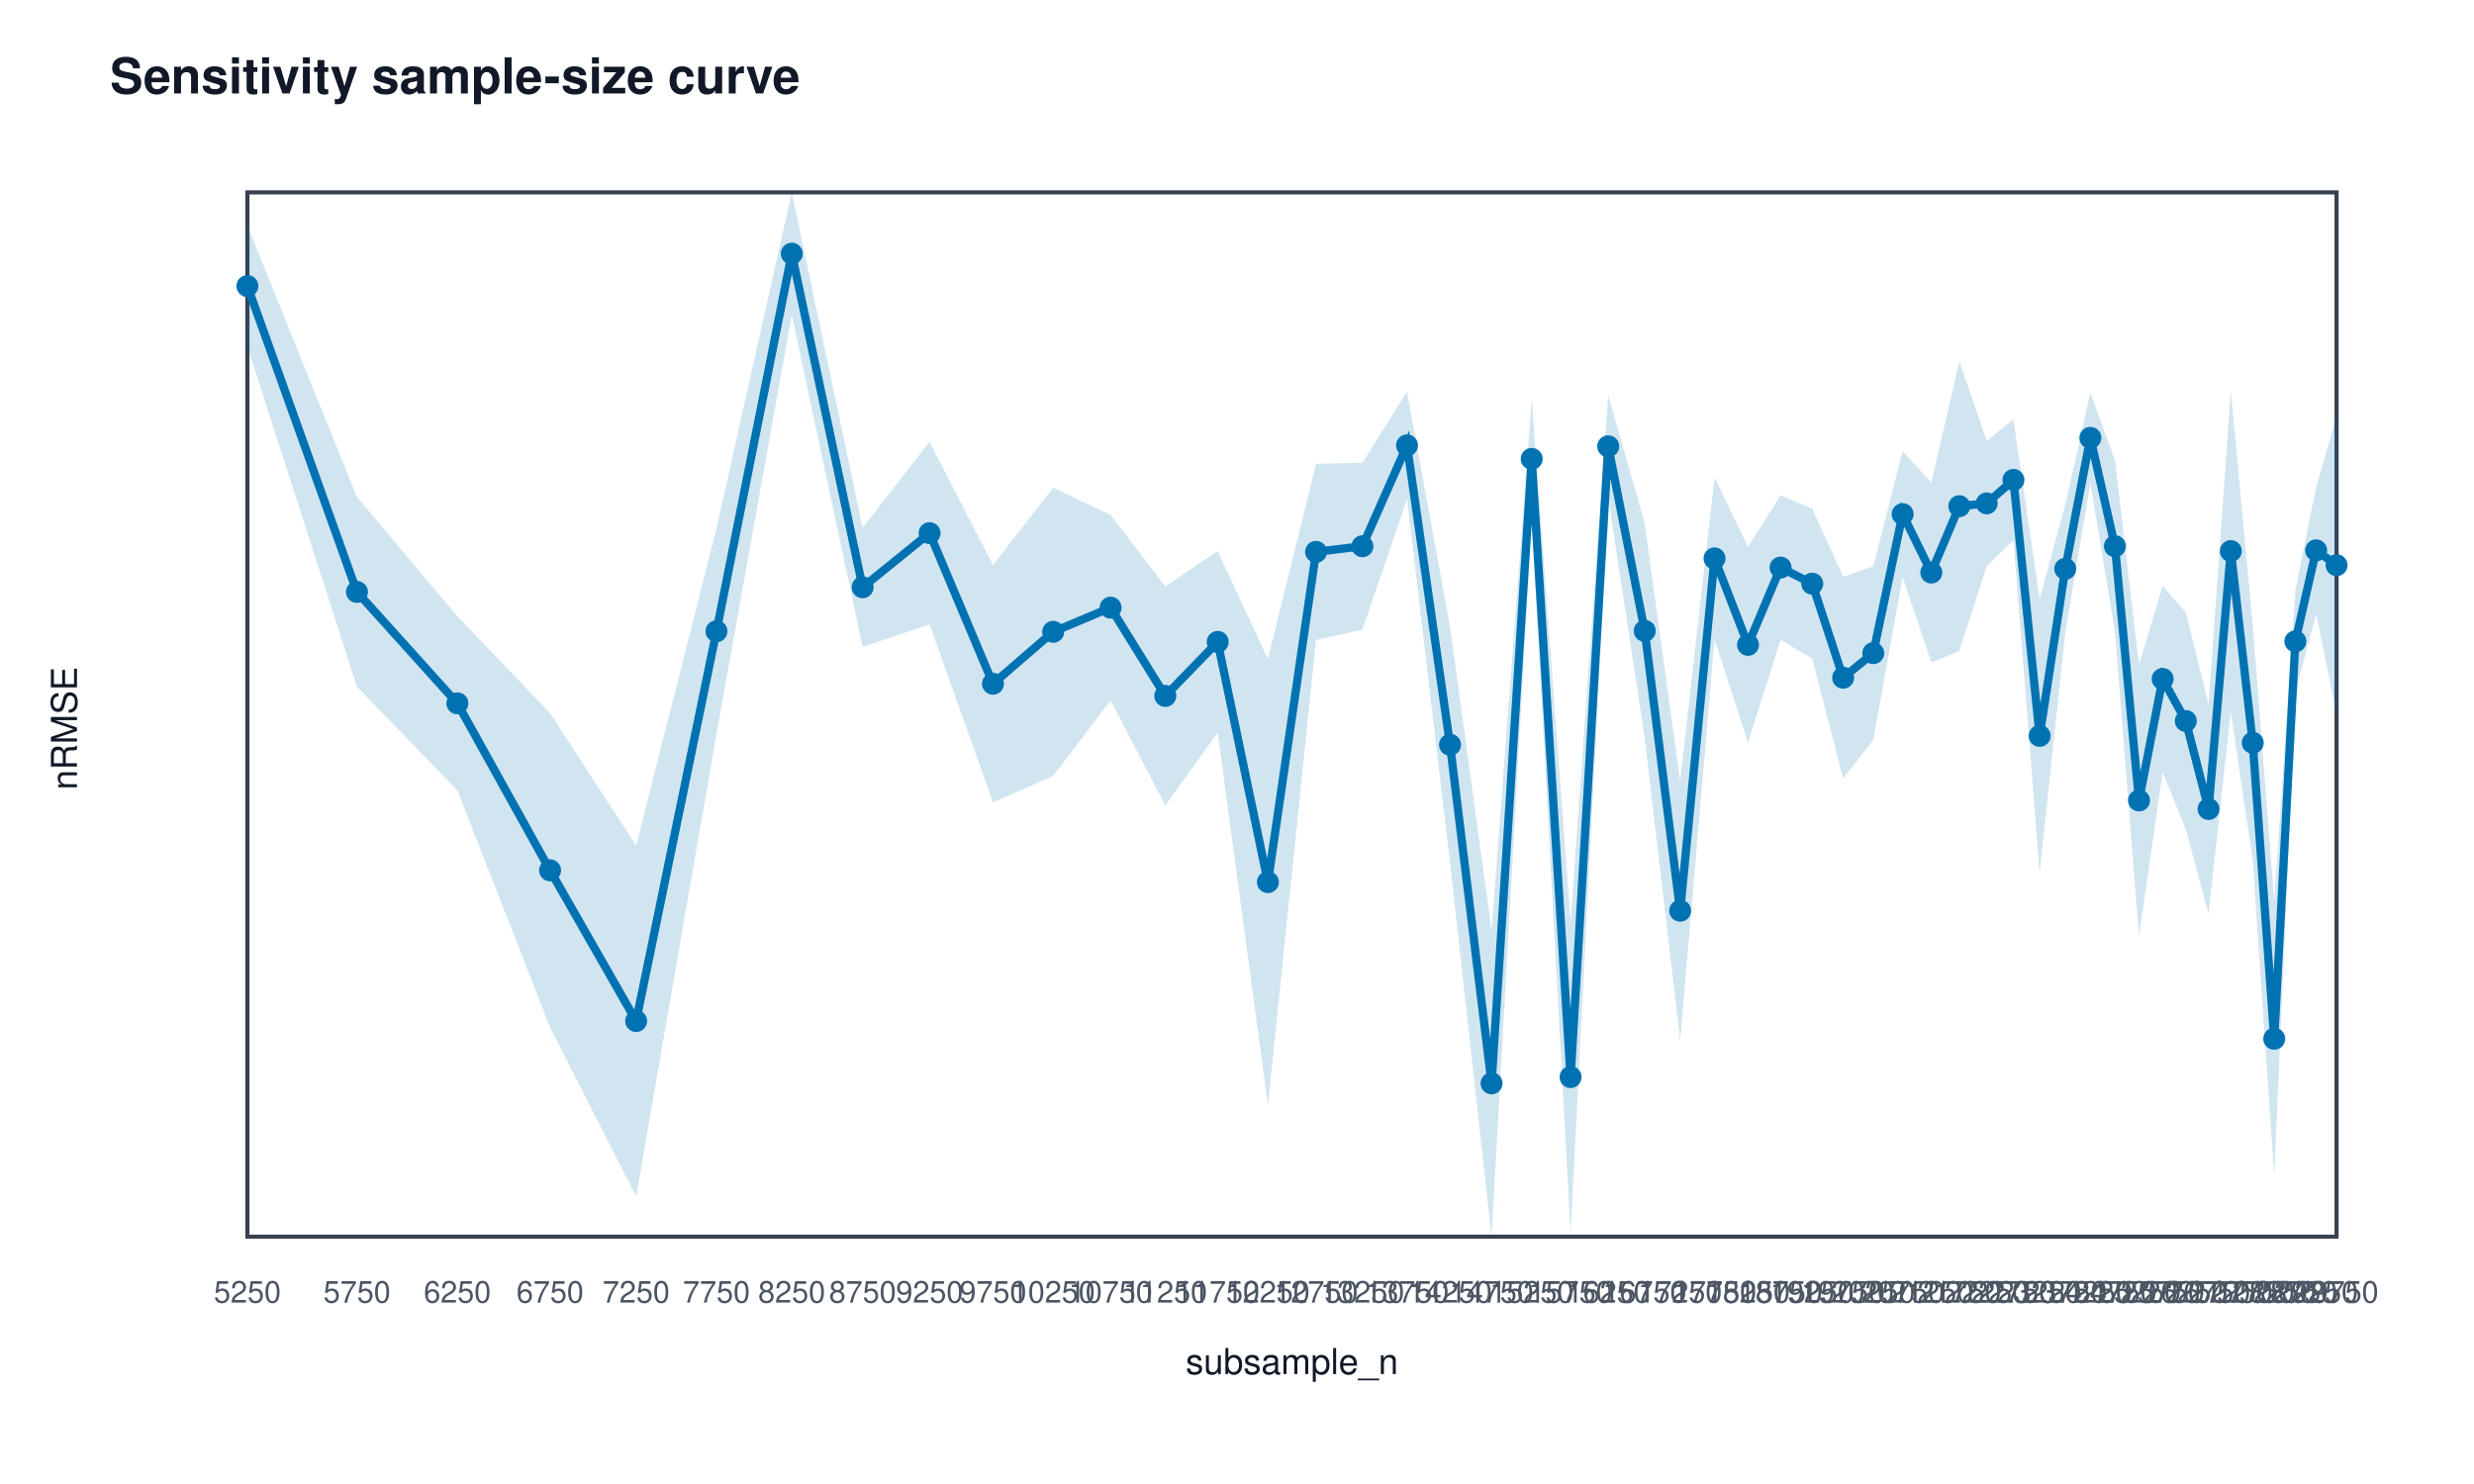
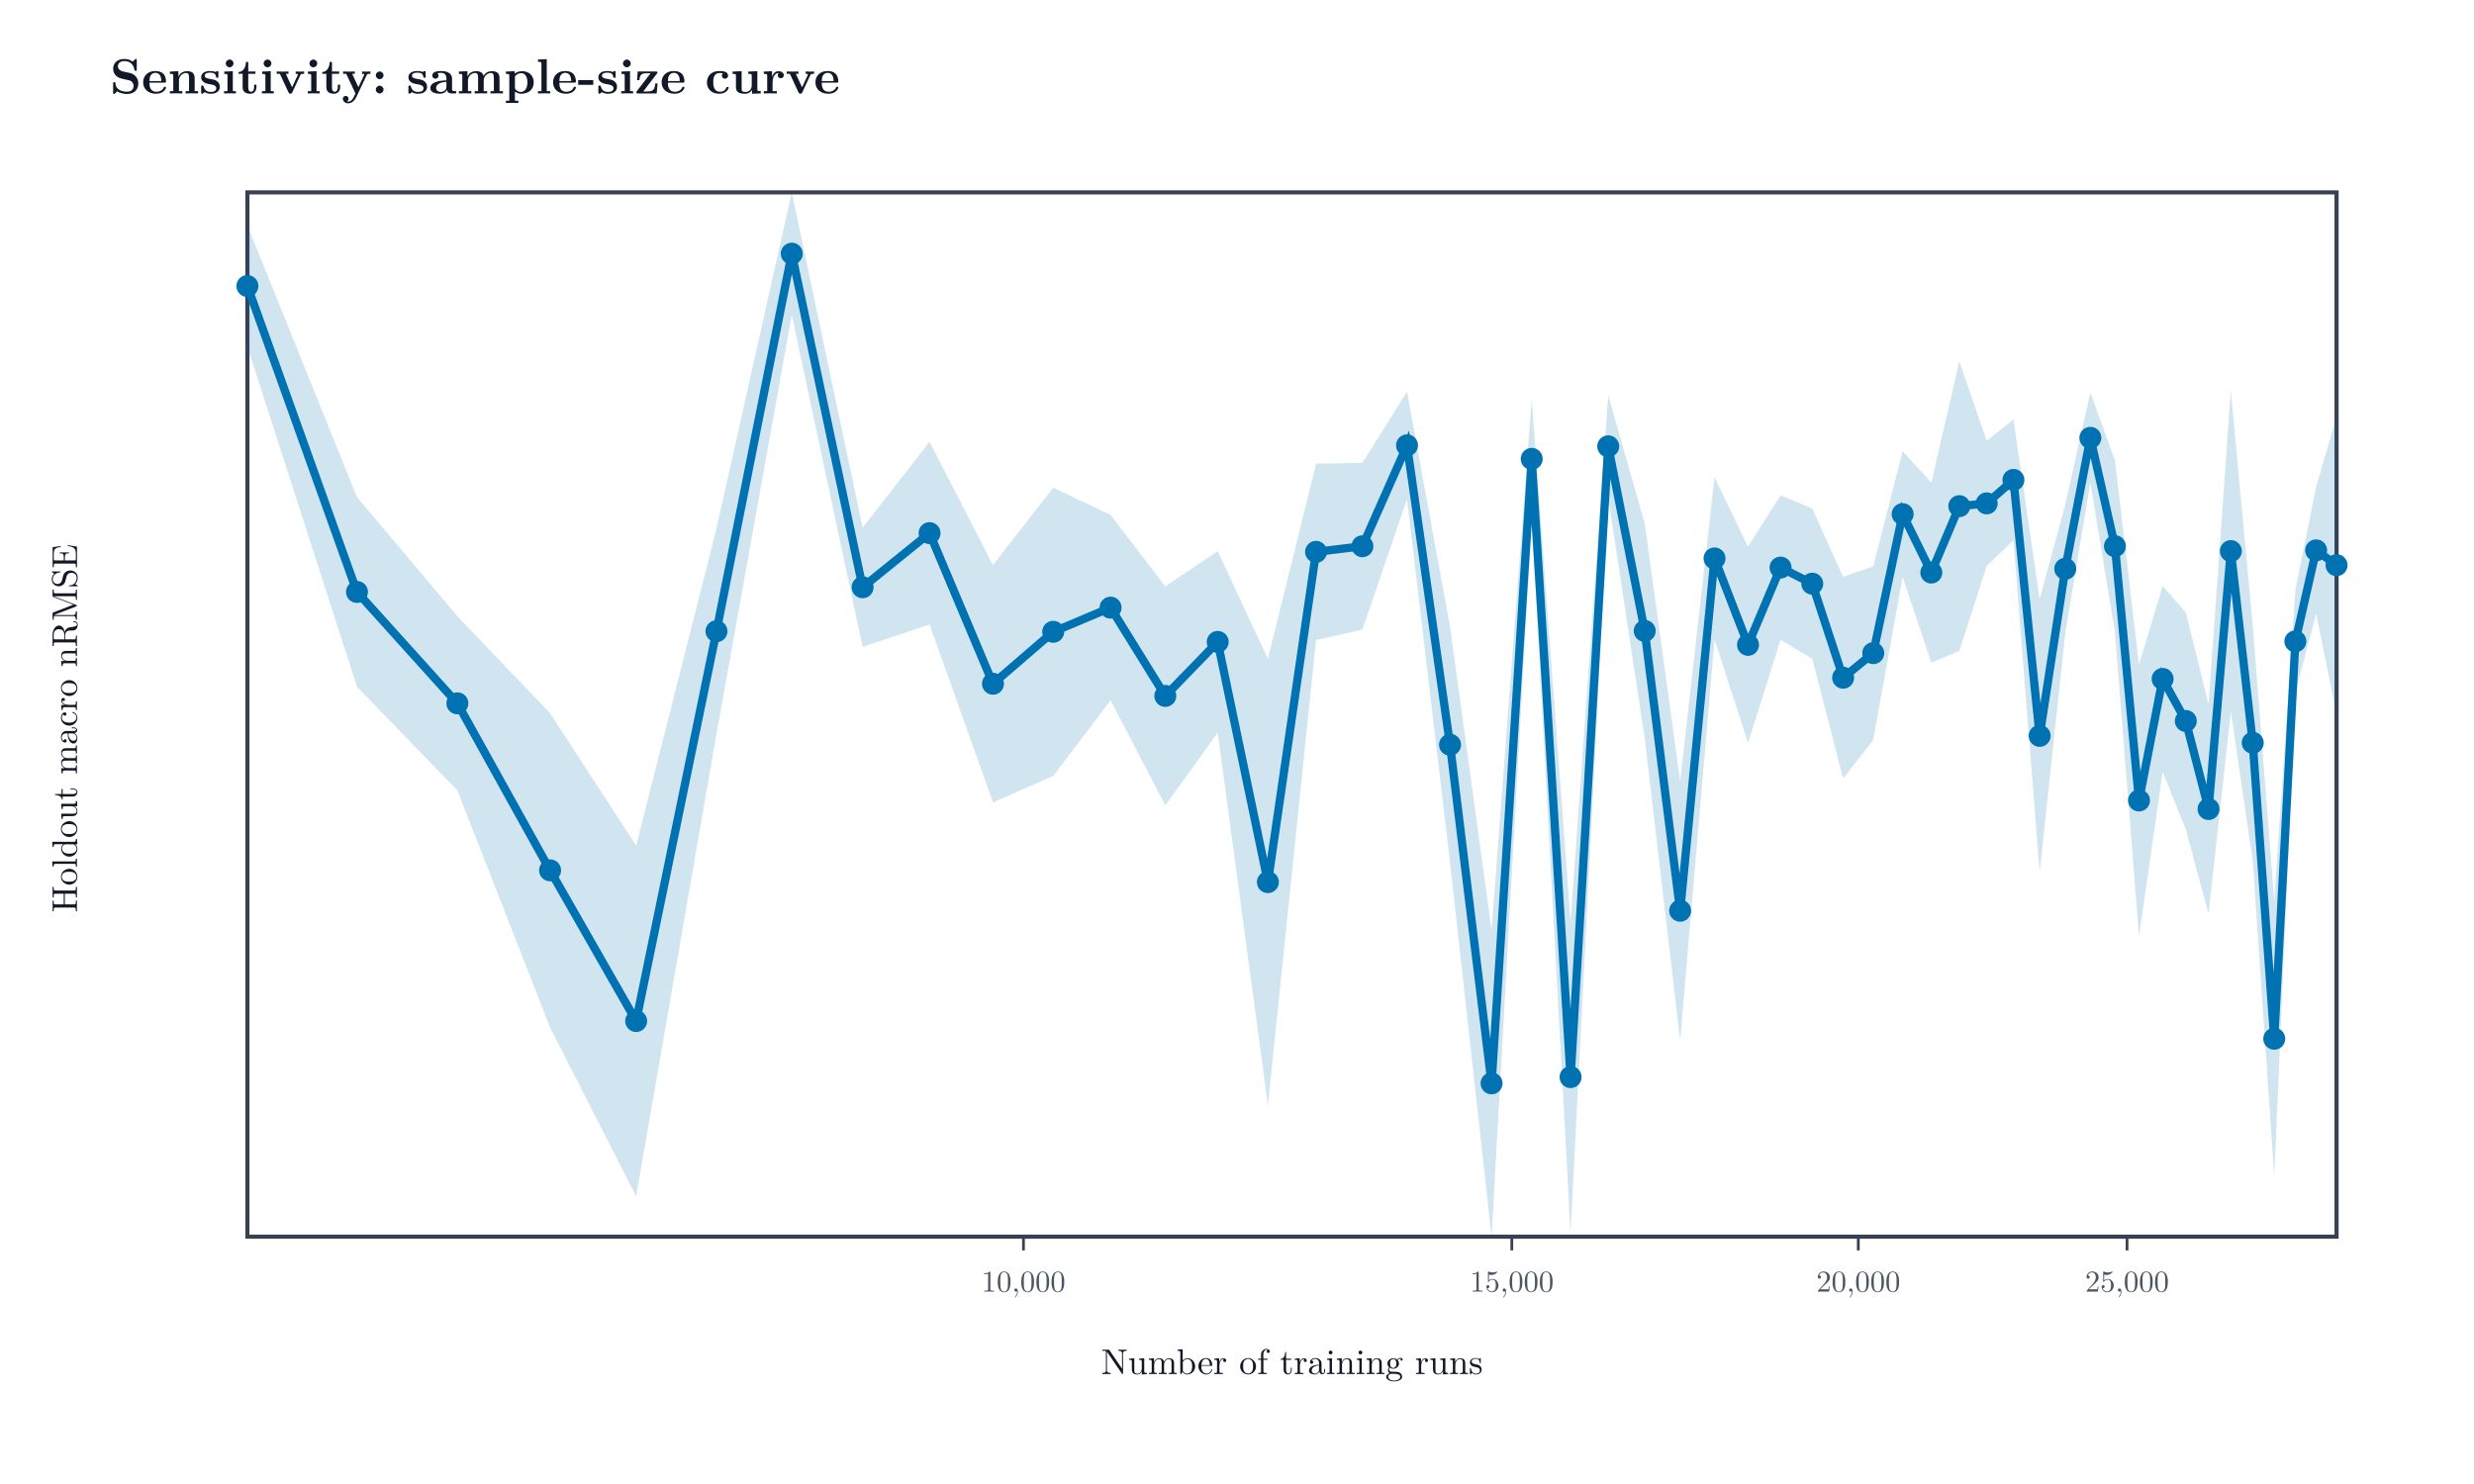
<svg xmlns="http://www.w3.org/2000/svg" width="900" height="540" viewBox="0 0 900 540">
  <rect width="100%" height="100%" fill="#ffffff" />
-   <text x="40" y="34" font-family="Helvetica, Arial, sans-serif" font-size="18" font-weight="700" fill="#111827">Sensitivity sample-size curve</text>
+   <text x="40" y="34" font-family="'CMU Serif', 'Computer Modern', 'Latin Modern Roman', Georgia, serif" font-size="18" font-weight="700" fill="#111827">Sensitivity: sample-size curve</text>
  <rect x="90" y="70" width="760" height="380" fill="none" stroke="#374151" stroke-width="1.5" />
  <polygon points="90.00,82.05 129.86,180.88 166.39,224.23 200.11,259.51 231.42,307.70 260.64,192.29 288.03,70.00 313.81,192.01 338.16,160.75 361.23,205.61 383.14,177.46 404.01,187.36 423.92,213.37 442.98,200.55 461.24,239.76 478.76,168.74 495.62,168.42 511.85,142.50 527.50,228.07 542.61,338.42 557.21,145.29 571.35,335.23 585.04,143.83 598.32,190.40 611.21,284.20 623.72,173.67 635.90,198.97 647.74,180.25 659.27,185.05 670.50,209.88 681.46,206.06 692.15,164.19 702.58,175.58 712.77,131.48 722.73,160.38 732.46,152.66 741.99,218.02 751.31,183.60 760.44,142.85 769.38,167.46 778.14,241.81 786.73,213.20 795.16,222.87 803.43,256.23 811.54,142.12 819.51,227.39 827.33,327.84 835.02,214.68 842.57,177.19 850.00,151.47 850.00,259.85 842.57,223.36 835.02,252.06 827.33,428.11 819.51,313.19 811.54,258.94 803.43,332.55 795.16,301.84 786.73,280.90 778.14,340.75 769.38,230.03 760.44,175.78 751.31,230.36 741.99,317.49 732.46,196.59 722.73,205.95 712.77,236.89 702.58,241.11 692.15,209.96 681.46,269.25 670.50,283.34 659.27,239.73 647.74,232.81 635.90,270.33 623.72,232.74 611.21,378.59 598.32,268.76 585.04,180.99 571.35,448.63 557.21,188.67 542.61,450.00 527.50,313.93 511.85,181.62 495.62,229.11 478.76,232.88 461.24,402.22 442.98,266.61 423.92,293.08 404.01,254.86 383.14,282.34 361.23,291.98 338.16,227.24 313.81,235.38 288.03,114.61 260.64,267.11 231.42,435.35 200.11,373.89 166.39,287.63 129.86,249.91 90.00,126.14" fill="#0072B2" fill-opacity="0.18" stroke="none" />
  <polyline points="90.00,104.09 129.86,215.40 166.39,255.93 200.11,316.70 231.42,371.53 260.64,229.70 288.03,92.30 313.81,213.69 338.16,194.00 361.23,248.80 383.14,229.90 404.01,221.11 423.92,253.23 442.98,233.58 461.24,320.99 478.76,200.81 495.62,198.77 511.85,162.06 527.50,271.00 542.61,394.21 557.21,166.98 571.35,391.93 585.04,162.41 598.32,229.58 611.21,331.40 623.72,203.20 635.90,234.65 647.74,206.53 659.27,212.39 670.50,246.61 681.46,237.66 692.15,187.08 702.58,208.34 712.77,184.18 722.73,183.17 732.46,174.63 741.99,267.76 751.31,206.98 760.44,159.32 769.38,198.75 778.14,291.28 786.73,247.05 795.16,262.36 803.43,294.39 811.54,200.53 819.51,270.29 827.33,377.98 835.02,233.37 842.57,200.27 850.00,205.66" fill="none" stroke="#0072B2" stroke-width="3" />
  <circle cx="90.00" cy="104.09" r="4" fill="#0072B2" />
-   <text x="90.00" y="474" text-anchor="middle" font-family="Helvetica, Arial, sans-serif" font-size="11" fill="#4b5563">5250</text>
  <circle cx="129.86" cy="215.40" r="4" fill="#0072B2" />
-   <text x="129.86" y="474" text-anchor="middle" font-family="Helvetica, Arial, sans-serif" font-size="11" fill="#4b5563">5750</text>
  <circle cx="166.39" cy="255.93" r="4" fill="#0072B2" />
-   <text x="166.39" y="474" text-anchor="middle" font-family="Helvetica, Arial, sans-serif" font-size="11" fill="#4b5563">6250</text>
  <circle cx="200.11" cy="316.70" r="4" fill="#0072B2" />
-   <text x="200.11" y="474" text-anchor="middle" font-family="Helvetica, Arial, sans-serif" font-size="11" fill="#4b5563">6750</text>
  <circle cx="231.42" cy="371.53" r="4" fill="#0072B2" />
-   <text x="231.42" y="474" text-anchor="middle" font-family="Helvetica, Arial, sans-serif" font-size="11" fill="#4b5563">7250</text>
  <circle cx="260.64" cy="229.70" r="4" fill="#0072B2" />
-   <text x="260.64" y="474" text-anchor="middle" font-family="Helvetica, Arial, sans-serif" font-size="11" fill="#4b5563">7750</text>
  <circle cx="288.03" cy="92.30" r="4" fill="#0072B2" />
-   <text x="288.03" y="474" text-anchor="middle" font-family="Helvetica, Arial, sans-serif" font-size="11" fill="#4b5563">8250</text>
  <circle cx="313.81" cy="213.69" r="4" fill="#0072B2" />
-   <text x="313.81" y="474" text-anchor="middle" font-family="Helvetica, Arial, sans-serif" font-size="11" fill="#4b5563">8750</text>
  <circle cx="338.16" cy="194.00" r="4" fill="#0072B2" />
-   <text x="338.16" y="474" text-anchor="middle" font-family="Helvetica, Arial, sans-serif" font-size="11" fill="#4b5563">9250</text>
  <circle cx="361.23" cy="248.80" r="4" fill="#0072B2" />
-   <text x="361.23" y="474" text-anchor="middle" font-family="Helvetica, Arial, sans-serif" font-size="11" fill="#4b5563">9750</text>
  <circle cx="383.14" cy="229.90" r="4" fill="#0072B2" />
-   <text x="383.14" y="474" text-anchor="middle" font-family="Helvetica, Arial, sans-serif" font-size="11" fill="#4b5563">10250</text>
  <circle cx="404.01" cy="221.11" r="4" fill="#0072B2" />
-   <text x="404.01" y="474" text-anchor="middle" font-family="Helvetica, Arial, sans-serif" font-size="11" fill="#4b5563">10750</text>
  <circle cx="423.92" cy="253.23" r="4" fill="#0072B2" />
-   <text x="423.92" y="474" text-anchor="middle" font-family="Helvetica, Arial, sans-serif" font-size="11" fill="#4b5563">11250</text>
  <circle cx="442.98" cy="233.58" r="4" fill="#0072B2" />
-   <text x="442.98" y="474" text-anchor="middle" font-family="Helvetica, Arial, sans-serif" font-size="11" fill="#4b5563">11750</text>
  <circle cx="461.24" cy="320.99" r="4" fill="#0072B2" />
-   <text x="461.24" y="474" text-anchor="middle" font-family="Helvetica, Arial, sans-serif" font-size="11" fill="#4b5563">12250</text>
  <circle cx="478.76" cy="200.81" r="4" fill="#0072B2" />
-   <text x="478.76" y="474" text-anchor="middle" font-family="Helvetica, Arial, sans-serif" font-size="11" fill="#4b5563">12750</text>
  <circle cx="495.62" cy="198.77" r="4" fill="#0072B2" />
-   <text x="495.62" y="474" text-anchor="middle" font-family="Helvetica, Arial, sans-serif" font-size="11" fill="#4b5563">13250</text>
  <circle cx="511.85" cy="162.06" r="4" fill="#0072B2" />
-   <text x="511.85" y="474" text-anchor="middle" font-family="Helvetica, Arial, sans-serif" font-size="11" fill="#4b5563">13750</text>
  <circle cx="527.50" cy="271.00" r="4" fill="#0072B2" />
-   <text x="527.50" y="474" text-anchor="middle" font-family="Helvetica, Arial, sans-serif" font-size="11" fill="#4b5563">14250</text>
  <circle cx="542.61" cy="394.21" r="4" fill="#0072B2" />
-   <text x="542.61" y="474" text-anchor="middle" font-family="Helvetica, Arial, sans-serif" font-size="11" fill="#4b5563">14750</text>
  <circle cx="557.21" cy="166.98" r="4" fill="#0072B2" />
-   <text x="557.21" y="474" text-anchor="middle" font-family="Helvetica, Arial, sans-serif" font-size="11" fill="#4b5563">15250</text>
  <circle cx="571.35" cy="391.93" r="4" fill="#0072B2" />
-   <text x="571.35" y="474" text-anchor="middle" font-family="Helvetica, Arial, sans-serif" font-size="11" fill="#4b5563">15750</text>
  <circle cx="585.04" cy="162.41" r="4" fill="#0072B2" />
-   <text x="585.04" y="474" text-anchor="middle" font-family="Helvetica, Arial, sans-serif" font-size="11" fill="#4b5563">16250</text>
  <circle cx="598.32" cy="229.58" r="4" fill="#0072B2" />
-   <text x="598.32" y="474" text-anchor="middle" font-family="Helvetica, Arial, sans-serif" font-size="11" fill="#4b5563">16750</text>
  <circle cx="611.21" cy="331.40" r="4" fill="#0072B2" />
-   <text x="611.21" y="474" text-anchor="middle" font-family="Helvetica, Arial, sans-serif" font-size="11" fill="#4b5563">17250</text>
  <circle cx="623.72" cy="203.20" r="4" fill="#0072B2" />
-   <text x="623.72" y="474" text-anchor="middle" font-family="Helvetica, Arial, sans-serif" font-size="11" fill="#4b5563">17750</text>
  <circle cx="635.90" cy="234.65" r="4" fill="#0072B2" />
-   <text x="635.90" y="474" text-anchor="middle" font-family="Helvetica, Arial, sans-serif" font-size="11" fill="#4b5563">18250</text>
  <circle cx="647.74" cy="206.53" r="4" fill="#0072B2" />
-   <text x="647.74" y="474" text-anchor="middle" font-family="Helvetica, Arial, sans-serif" font-size="11" fill="#4b5563">18750</text>
  <circle cx="659.27" cy="212.39" r="4" fill="#0072B2" />
-   <text x="659.27" y="474" text-anchor="middle" font-family="Helvetica, Arial, sans-serif" font-size="11" fill="#4b5563">19250</text>
  <circle cx="670.50" cy="246.61" r="4" fill="#0072B2" />
-   <text x="670.50" y="474" text-anchor="middle" font-family="Helvetica, Arial, sans-serif" font-size="11" fill="#4b5563">19750</text>
  <circle cx="681.46" cy="237.66" r="4" fill="#0072B2" />
-   <text x="681.46" y="474" text-anchor="middle" font-family="Helvetica, Arial, sans-serif" font-size="11" fill="#4b5563">20250</text>
  <circle cx="692.15" cy="187.08" r="4" fill="#0072B2" />
-   <text x="692.15" y="474" text-anchor="middle" font-family="Helvetica, Arial, sans-serif" font-size="11" fill="#4b5563">20750</text>
  <circle cx="702.58" cy="208.34" r="4" fill="#0072B2" />
-   <text x="702.58" y="474" text-anchor="middle" font-family="Helvetica, Arial, sans-serif" font-size="11" fill="#4b5563">21250</text>
  <circle cx="712.77" cy="184.18" r="4" fill="#0072B2" />
-   <text x="712.77" y="474" text-anchor="middle" font-family="Helvetica, Arial, sans-serif" font-size="11" fill="#4b5563">21750</text>
  <circle cx="722.73" cy="183.17" r="4" fill="#0072B2" />
-   <text x="722.73" y="474" text-anchor="middle" font-family="Helvetica, Arial, sans-serif" font-size="11" fill="#4b5563">22250</text>
  <circle cx="732.46" cy="174.63" r="4" fill="#0072B2" />
-   <text x="732.46" y="474" text-anchor="middle" font-family="Helvetica, Arial, sans-serif" font-size="11" fill="#4b5563">22750</text>
  <circle cx="741.99" cy="267.76" r="4" fill="#0072B2" />
-   <text x="741.99" y="474" text-anchor="middle" font-family="Helvetica, Arial, sans-serif" font-size="11" fill="#4b5563">23250</text>
  <circle cx="751.31" cy="206.98" r="4" fill="#0072B2" />
-   <text x="751.31" y="474" text-anchor="middle" font-family="Helvetica, Arial, sans-serif" font-size="11" fill="#4b5563">23750</text>
  <circle cx="760.44" cy="159.32" r="4" fill="#0072B2" />
-   <text x="760.44" y="474" text-anchor="middle" font-family="Helvetica, Arial, sans-serif" font-size="11" fill="#4b5563">24250</text>
  <circle cx="769.38" cy="198.75" r="4" fill="#0072B2" />
-   <text x="769.38" y="474" text-anchor="middle" font-family="Helvetica, Arial, sans-serif" font-size="11" fill="#4b5563">24750</text>
  <circle cx="778.14" cy="291.28" r="4" fill="#0072B2" />
-   <text x="778.14" y="474" text-anchor="middle" font-family="Helvetica, Arial, sans-serif" font-size="11" fill="#4b5563">25250</text>
  <circle cx="786.73" cy="247.05" r="4" fill="#0072B2" />
-   <text x="786.73" y="474" text-anchor="middle" font-family="Helvetica, Arial, sans-serif" font-size="11" fill="#4b5563">25750</text>
  <circle cx="795.16" cy="262.36" r="4" fill="#0072B2" />
-   <text x="795.16" y="474" text-anchor="middle" font-family="Helvetica, Arial, sans-serif" font-size="11" fill="#4b5563">26250</text>
  <circle cx="803.43" cy="294.39" r="4" fill="#0072B2" />
-   <text x="803.43" y="474" text-anchor="middle" font-family="Helvetica, Arial, sans-serif" font-size="11" fill="#4b5563">26750</text>
  <circle cx="811.54" cy="200.53" r="4" fill="#0072B2" />
-   <text x="811.54" y="474" text-anchor="middle" font-family="Helvetica, Arial, sans-serif" font-size="11" fill="#4b5563">27250</text>
  <circle cx="819.51" cy="270.29" r="4" fill="#0072B2" />
-   <text x="819.51" y="474" text-anchor="middle" font-family="Helvetica, Arial, sans-serif" font-size="11" fill="#4b5563">27750</text>
  <circle cx="827.33" cy="377.98" r="4" fill="#0072B2" />
-   <text x="827.33" y="474" text-anchor="middle" font-family="Helvetica, Arial, sans-serif" font-size="11" fill="#4b5563">28250</text>
  <circle cx="835.02" cy="233.37" r="4" fill="#0072B2" />
-   <text x="835.02" y="474" text-anchor="middle" font-family="Helvetica, Arial, sans-serif" font-size="11" fill="#4b5563">28750</text>
  <circle cx="842.57" cy="200.27" r="4" fill="#0072B2" />
-   <text x="842.57" y="474" text-anchor="middle" font-family="Helvetica, Arial, sans-serif" font-size="11" fill="#4b5563">29250</text>
  <circle cx="850.00" cy="205.66" r="4" fill="#0072B2" />
-   <text x="850.00" y="474" text-anchor="middle" font-family="Helvetica, Arial, sans-serif" font-size="11" fill="#4b5563">29750</text>
-   <text x="470" y="500" text-anchor="middle" font-family="Helvetica, Arial, sans-serif" font-size="13" fill="#111827">subsample_n</text>
-   <text x="28" y="265" transform="rotate(-90 28 265)" text-anchor="middle" font-family="Helvetica, Arial, sans-serif" font-size="13" fill="#111827">nRMSE</text>
+   <line x1="372.32" y1="450" x2="372.32" y2="455" stroke="#374151" stroke-width="1" />
+   <text x="372.32" y="470" text-anchor="middle" font-family="'CMU Serif', 'Computer Modern', 'Latin Modern Roman', Georgia, serif" font-size="11" fill="#4b5563">10,000</text>
+   <line x1="549.97" y1="450" x2="549.97" y2="455" stroke="#374151" stroke-width="1" />
+   <text x="549.97" y="470" text-anchor="middle" font-family="'CMU Serif', 'Computer Modern', 'Latin Modern Roman', Georgia, serif" font-size="11" fill="#4b5563">15,000</text>
+   <line x1="676.02" y1="450" x2="676.02" y2="455" stroke="#374151" stroke-width="1" />
+   <text x="676.02" y="470" text-anchor="middle" font-family="'CMU Serif', 'Computer Modern', 'Latin Modern Roman', Georgia, serif" font-size="11" fill="#4b5563">20,000</text>
+   <line x1="773.78" y1="450" x2="773.78" y2="455" stroke="#374151" stroke-width="1" />
+   <text x="773.78" y="470" text-anchor="middle" font-family="'CMU Serif', 'Computer Modern', 'Latin Modern Roman', Georgia, serif" font-size="11" fill="#4b5563">25,000</text>
+   <text x="470" y="500" text-anchor="middle" font-family="'CMU Serif', 'Computer Modern', 'Latin Modern Roman', Georgia, serif" font-size="13" fill="#111827">Number of training runs</text>
+   <text x="28" y="265" transform="rotate(-90 28 265)" text-anchor="middle" font-family="'CMU Serif', 'Computer Modern', 'Latin Modern Roman', Georgia, serif" font-size="13" fill="#111827">Holdout macro nRMSE</text>
</svg>
